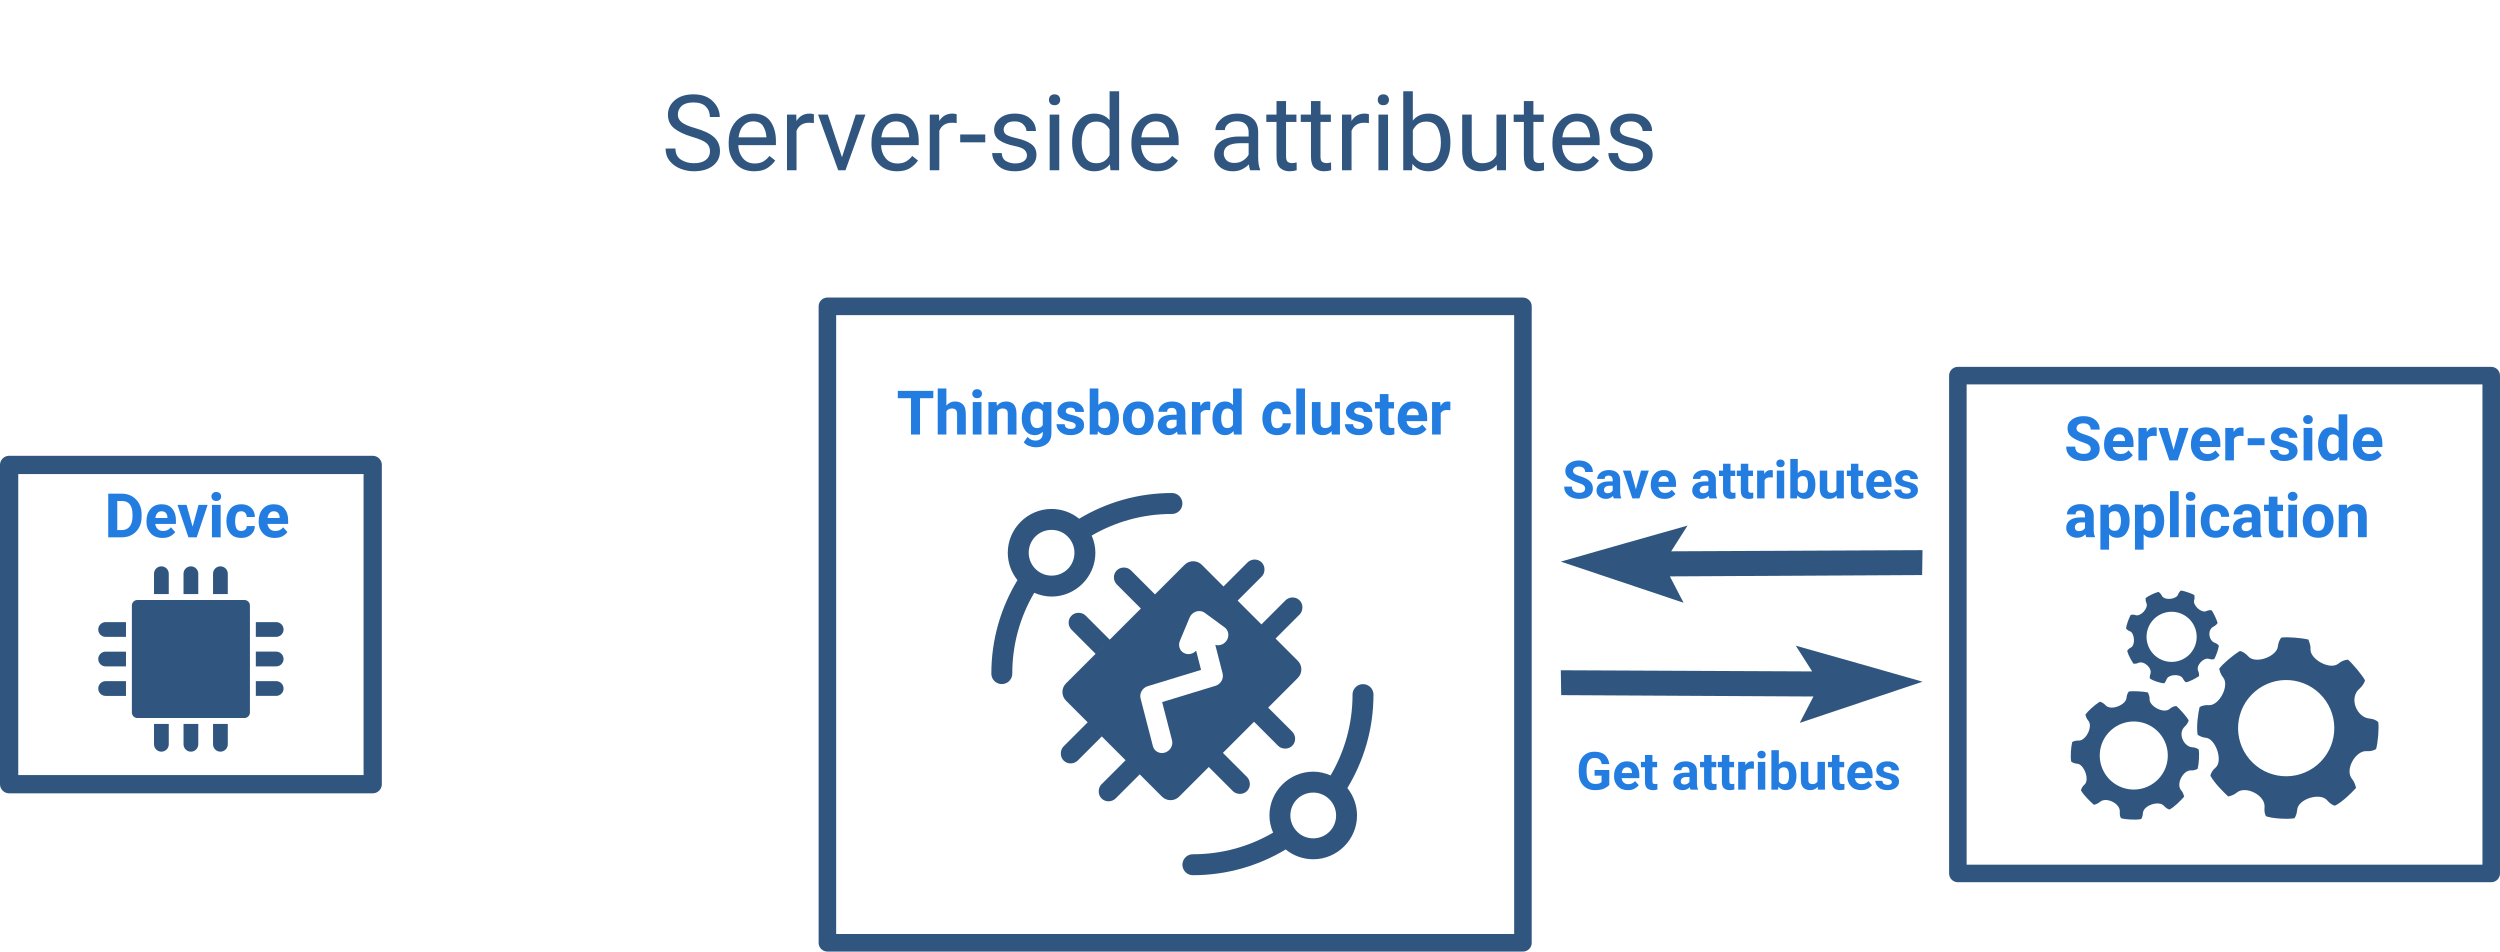
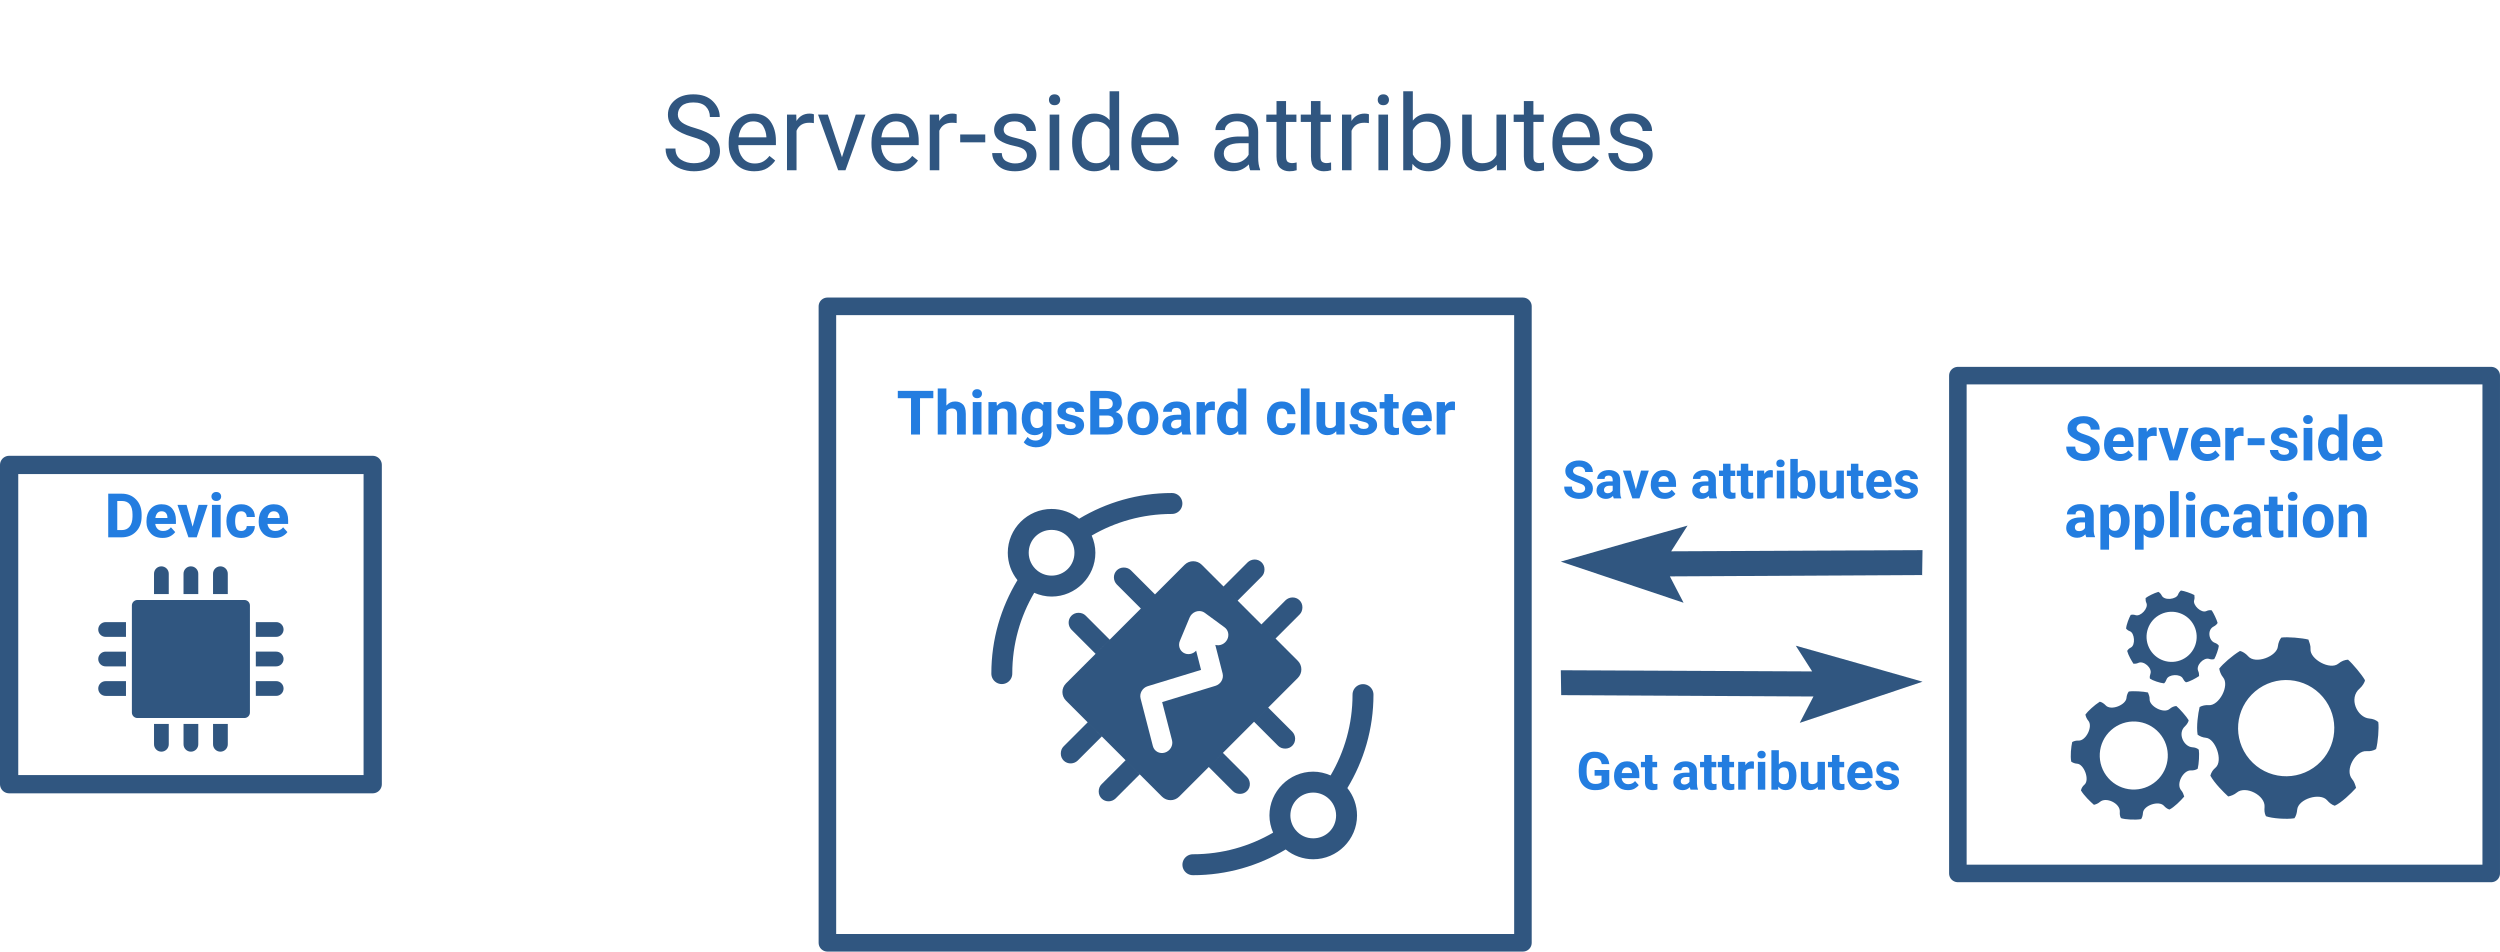
<svg xmlns="http://www.w3.org/2000/svg" id="svg2" height="271.11" width="712.29" version="1.1" viewBox="0 0 712.293 271.111">
  <g id="layer1" transform="translate(29.29 -702.95)">
    <g id="g6186">
      <g id="g9893" transform="translate(0 6.7765)">
        <g id="g4264" fill="#305680" transform="matrix(.4204 0 0 .4204 82.238 704.98)">
          <g id="g4283" transform="translate(-318.77 19.031)" fill="#305680">
            <path id="rect5324" style="color-rendering:auto;text-decoration-color:#000000;color:#000000;isolation:auto;mix-blend-mode:normal;shape-rendering:auto;solid-color:#000000;block-progression:tb;text-decoration-line:none;text-decoration-style:solid;image-rendering:auto;white-space:normal;text-indent:0;text-transform:none" d="m146.6 366.65c-2.065 0-3.739 1.674-3.739 3.739v72.522c0 2.065 1.674 3.739 3.739 3.739h72.522c2.065-0 3.739-1.674 3.739-3.739v-72.522c-0-2.065-1.674-3.739-3.739-3.739z" />
            <g id="g5386" fill-rule="evenodd" transform="translate(-257.14 294.29)">
              <path id="path5330" style="color-rendering:auto;text-decoration-color:#000000;color:#000000;isolation:auto;mix-blend-mode:normal;shape-rendering:auto;solid-color:#000000;block-progression:tb;text-decoration-line:none;text-decoration-style:solid;image-rendering:auto;white-space:normal;text-indent:0;text-transform:none" d="m419.92 49.559a5 5 0 0 0 -4.923 5.07v13.733h9.999v-13.733a5 5 0 0 0 -5.076 -5.07z" />
              <path id="path5330-6" style="color-rendering:auto;text-decoration-color:#000000;color:#000000;isolation:auto;mix-blend-mode:normal;shape-rendering:auto;solid-color:#000000;block-progression:tb;text-decoration-line:none;text-decoration-style:solid;image-rendering:auto;white-space:normal;text-indent:0;text-transform:none" d="m439.92 49.559a5 5 0 0 0 -4.923 5.07v13.733h9.999v-13.733a5 5 0 0 0 -5.076 -5.07z" />
              <path id="path5330-6-7" style="color-rendering:auto;text-decoration-color:#000000;color:#000000;isolation:auto;mix-blend-mode:normal;shape-rendering:auto;solid-color:#000000;block-progression:tb;text-decoration-line:none;text-decoration-style:solid;image-rendering:auto;white-space:normal;text-indent:0;text-transform:none" d="m459.92 49.559a5 5 0 0 0 -4.923 5.07v13.733h9.999v-13.733a5 5 0 0 0 -5.076 -5.07z" />
            </g>
            <g id="g5386-5" fill-rule="evenodd" transform="matrix(-1 0 0 -1 622.86 519.01)">
              <path id="path5330-3" style="color-rendering:auto;text-decoration-color:#000000;color:#000000;isolation:auto;mix-blend-mode:normal;shape-rendering:auto;solid-color:#000000;block-progression:tb;text-decoration-line:none;text-decoration-style:solid;image-rendering:auto;white-space:normal;text-indent:0;text-transform:none" d="m419.92 49.559a5 5 0 0 0 -4.923 5.07v13.733h9.999v-13.733a5 5 0 0 0 -5.076 -5.07z" />
              <path id="path5330-6-5" style="color-rendering:auto;text-decoration-color:#000000;color:#000000;isolation:auto;mix-blend-mode:normal;shape-rendering:auto;solid-color:#000000;block-progression:tb;text-decoration-line:none;text-decoration-style:solid;image-rendering:auto;white-space:normal;text-indent:0;text-transform:none" d="m439.92 49.559a5 5 0 0 0 -4.923 5.07v13.733h9.999v-13.733a5 5 0 0 0 -5.076 -5.07z" />
              <path id="path5330-6-7-6" style="color-rendering:auto;text-decoration-color:#000000;color:#000000;isolation:auto;mix-blend-mode:normal;shape-rendering:auto;solid-color:#000000;block-progression:tb;text-decoration-line:none;text-decoration-style:solid;image-rendering:auto;white-space:normal;text-indent:0;text-transform:none" d="m459.92 49.559a5 5 0 0 0 -4.923 5.07v13.733h9.999v-13.733a5 5 0 0 0 -5.076 -5.07z" />
            </g>
            <g id="g5386-2" fill-rule="evenodd" transform="matrix(0 -1 1 0 70.498 846.65)">
              <path id="path5330-9" style="color-rendering:auto;text-decoration-color:#000000;color:#000000;isolation:auto;mix-blend-mode:normal;shape-rendering:auto;solid-color:#000000;block-progression:tb;text-decoration-line:none;text-decoration-style:solid;image-rendering:auto;white-space:normal;text-indent:0;text-transform:none" d="m419.92 49.559a5 5 0 0 0 -4.923 5.07v13.733h9.999v-13.733a5 5 0 0 0 -5.076 -5.07z" />
              <path id="path5330-6-1" style="color-rendering:auto;text-decoration-color:#000000;color:#000000;isolation:auto;mix-blend-mode:normal;shape-rendering:auto;solid-color:#000000;block-progression:tb;text-decoration-line:none;text-decoration-style:solid;image-rendering:auto;white-space:normal;text-indent:0;text-transform:none" d="m439.92 49.559a5 5 0 0 0 -4.923 5.07v13.733h9.999v-13.733a5 5 0 0 0 -5.076 -5.07z" />
              <path id="path5330-6-7-2" style="color-rendering:auto;text-decoration-color:#000000;color:#000000;isolation:auto;mix-blend-mode:normal;shape-rendering:auto;solid-color:#000000;block-progression:tb;text-decoration-line:none;text-decoration-style:solid;image-rendering:auto;white-space:normal;text-indent:0;text-transform:none" d="m459.92 49.559a5 5 0 0 0 -4.923 5.07v13.733h9.999v-13.733a5 5 0 0 0 -5.076 -5.07z" />
            </g>
            <g id="g5386-2-7" fill-rule="evenodd" transform="matrix(0 1 -1 0 295.22 -33.352)">
              <path id="path5330-9-0" style="color-rendering:auto;text-decoration-color:#000000;color:#000000;isolation:auto;mix-blend-mode:normal;shape-rendering:auto;solid-color:#000000;block-progression:tb;text-decoration-line:none;text-decoration-style:solid;image-rendering:auto;white-space:normal;text-indent:0;text-transform:none" d="m419.92 49.559a5 5 0 0 0 -4.923 5.07v13.733h9.999v-13.733a5 5 0 0 0 -5.076 -5.07z" />
              <path id="path5330-6-1-9" style="color-rendering:auto;text-decoration-color:#000000;color:#000000;isolation:auto;mix-blend-mode:normal;shape-rendering:auto;solid-color:#000000;block-progression:tb;text-decoration-line:none;text-decoration-style:solid;image-rendering:auto;white-space:normal;text-indent:0;text-transform:none" d="m439.92 49.559a5 5 0 0 0 -4.923 5.07v13.733h9.999v-13.733a5 5 0 0 0 -5.076 -5.07z" />
              <path id="path5330-6-7-2-3" style="color-rendering:auto;text-decoration-color:#000000;color:#000000;isolation:auto;mix-blend-mode:normal;shape-rendering:auto;solid-color:#000000;block-progression:tb;text-decoration-line:none;text-decoration-style:solid;image-rendering:auto;white-space:normal;text-indent:0;text-transform:none" d="m459.92 49.559a5 5 0 0 0 -4.923 5.07v13.733h9.999v-13.733a5 5 0 0 0 -5.076 -5.07z" />
            </g>
          </g>
        </g>
        <rect id="rect6925-8-9-5-7" stroke-linejoin="round" height="90.962" width="103.59" stroke="#305680" stroke-linecap="round" y="828.64" x="-26.69" stroke-width="5.201" fill="none" />
        <text id="text4914-1-2-0-6-0" style="word-spacing:0px;letter-spacing:0px" font-weight="bold" xml:space="preserve" font-size="17.5px" line-height="125%" y="849.272" x="0.435" font-family="Roboto" fill="#237de0">
          <tspan id="tspan4916-7-0-6-5-9" x="0.435" y="849.272">Device</tspan>
        </text>
      </g>
      <g id="g10059">
        <text id="text4914-6-5-7" style="word-spacing:0px;letter-spacing:0px" font-weight="bold" xml:space="preserve" font-size="15px" line-height="125%" y="844.953" x="415.865" font-family="Roboto" fill="#237de0">
          <tspan id="tspan4916-9-0-9" x="415.865" y="844.953">Save attributes</tspan>
        </text>
        <path id="path18461-2-0-6" fill="#305680" d="m415.41 862.96c11.659 3.91 23.311 7.827 34.979 11.725-1.278-2.511-2.613-5.004-3.9-7.51l71.871-0.39 0.108-7.09-71.612 0.333c1.546-2.446 3.136-4.878 4.665-7.329-12.044 3.409-24.098 6.802-36.112 10.259z" />
        <path id="path18461-2-0-6-3" fill="#305680" d="m518.47 897.18c-11.659 3.91-23.311 7.827-34.979 11.725 1.278-2.511 2.613-5.004 3.9-7.51l-71.871-0.39-0.108-7.09 71.612 0.333c-1.546-2.446-3.136-4.878-4.665-7.329 12.044 3.409 24.098 6.802 36.112 10.259z" />
        <text id="text4914-6-5-7-6" style="word-spacing:0px;letter-spacing:0px" font-weight="bold" xml:space="preserve" font-size="15px" line-height="125%" y="927.94" x="419.833" font-family="Roboto" fill="#237de0">
          <tspan id="tspan4916-9-0-9-7" x="419.833" y="927.94">Get attributes</tspan>
        </text>
      </g>
      <g id="g9884">
        <rect id="rect6925-0" stroke-linejoin="round" height="181.34" width="198.17" stroke="#305680" stroke-linecap="round" y="790.23" x="206.45" stroke-width="5" fill="none" />
        <text id="text4914-1" style="word-spacing:0px;letter-spacing:0px" font-weight="bold" xml:space="preserve" font-size="26.216px" line-height="125%" y="826.758" x="226.163" font-family="Roboto" fill="#237de0">
-           <tspan id="tspan4916-7" font-size="17.5px" y="826.758" x="226.163">Thingsboard cluster</tspan>
+           <tspan id="tspan4916-7" font-size="17.5px" y="826.758" x="226.163">ThingsBoard cluster</tspan>
        </text>
        <g id="g4241" transform="matrix(.34024 0 0 .34024 253.16 594.24)" stroke-width="28" fill="#305680">
          <path id="path4278" style="color-rendering:auto;text-decoration-color:#000000;color:#000000;isolation:auto;mix-blend-mode:normal;shape-rendering:auto;solid-color:#000000;block-progression:tb;text-decoration-line:none;text-decoration-style:solid;image-rendering:auto;white-space:normal;text-indent:0;text-transform:none" d="m151.13 732.36c-28.363 0-54.915 7.915-77.613 21.537-6.472-5.262-14.605-8.191-23.067-8.194a8.766 8.766 0 0 0 -0.004 0c-20.154 0.001-36.679 16.528-36.678 36.682a8.766 8.766 0 0 0 0 0.011c0.01 8.415 2.927 16.483 8.103 22.927-13.83 22.83-21.87 49.58-21.87 78.17a8.766 8.766 0 1 0 17.531 0c0-24.702 6.719-47.748 18.378-67.574 4.566 1.985 9.473 3.15 14.519 3.157a8.766 8.766 0 0 0 0.012 0c20.155 0.001 36.683-16.527 36.682-36.682a8.766 8.766 0 0 0 0 -0.004c-0.002-4.999-1.139-9.863-3.083-14.397 19.717-11.484 42.585-18.095 67.085-18.095a8.766 8.766 0 1 0 0 -17.531zm-100.69 30.88c5.913 0.002 11.191 2.512 14.836 7.077a8.766 8.766 0 0 0 0.183 0.215c2.671 3.38 4.133 7.553 4.134 11.863-0.002 10.677-8.468 19.144-19.144 19.148-4.37-0.008-8.601-1.509-12-4.255a8.766 8.766 0 0 0 -0.012 -0.009c-4.514-3.633-7.136-9.098-7.144-14.893 0.003-10.677 8.47-19.144 19.148-19.146z" />
          <path id="path4486-0-9-6-9-7-6-5" style="color-rendering:auto;text-decoration-color:#000000;color:#000000;isolation:auto;mix-blend-mode:normal;shape-rendering:auto;solid-color:#000000;block-progression:tb;text-decoration-line:none;text-decoration-style:solid;image-rendering:auto;white-space:normal;text-indent:0;text-transform:none" d="m66.992 835.19c-1.492 1.558-2.366 3.71-2.258 6.071 0.096 2.045 0.913 4.02 2.337 5.518 6.805 6.856 20.223 20.223 20.223 20.223l11.844-11.83s-12.973-12.961-20.176-20.171c-1.604-1.633-3.75-2.314-6.012-2.324-2.358-0.011-4.467 0.954-5.959 2.512zm32.147 19.983-36.639 36.639c-3.975 3.976-3.975 10.421 0 14.397l18.156 18.156 31.753 31.753 30.478 30.478c3.976 3.976 10.422 3.976 14.398 0l24.791-24.791 37.914-37.914 36.639-36.639c3.975-3.976 3.975-10.422-0.001-14.398l-18.63-18.63-31.75-31.76-30.01-30c-3.976-3.975-10.421-3.975-14.397 0l-24.79 24.79-37.91 37.91zm37.911-37.91s-12.973-12.961-20.176-20.171c-1.604-1.633-3.75-2.314-6.012-2.324-4.717-0.023-8.434 3.862-8.217 8.583 0.096 2.045 0.913 4.02 2.337 5.518 6.805 6.856 20.223 20.223 20.223 20.223l11.844-11.83zm69.193 5.213s12.961-12.973 20.171-20.176c1.633-1.604 2.314-3.75 2.324-6.012 0.022-4.717-3.862-8.434-8.583-8.217-2.045 0.096-4.02 0.913-5.518 2.337-6.856 6.805-20.223 20.223-20.223 20.223l11.83 11.844zm31.753 31.753s12.961-12.973 20.171-20.176c1.633-1.604 2.314-3.75 2.324-6.012 0.022-4.717-3.862-8.434-8.583-8.217-2.045 0.096-4.02 0.913-5.518 2.337-6.856 6.805-20.223 20.223-20.223 20.223l11.83 11.844zm-18.009 69.667s12.973 12.961 20.178 20.169c1.604 1.632 3.75 2.314 6.012 2.324 4.717 0.022 8.434-3.861 8.217-8.583l-0.002 0.002c-0.096-2.045-0.914-4.021-2.338-5.519-6.805-6.856-20.222-20.222-20.222-20.222l-11.844 11.83zm-37.914 37.914s12.973 12.961 20.178 20.169c1.604 1.632 3.75 2.314 6.012 2.324 4.717 0.023 8.434-3.861 8.217-8.583h-0.002c-0.096-2.045-0.913-4.021-2.337-5.518-6.805-6.856-20.223-20.223-20.223-20.223l-11.844 11.83zm-69.667-5.687s-12.961 12.973-20.169 20.178c-1.632 1.604-2.314 3.75-2.324 6.012-0.023 4.717 3.861 8.434 8.583 8.217h-0.002c2.045-0.096 4.02-0.913 5.518-2.337 6.856-6.805 20.223-20.223 20.223-20.223l-11.82-11.84zm-31.743-31.74s-12.961 12.973-20.169 20.178c-1.632 1.604-2.314 3.75-2.324 6.012-0.023 4.717 3.861 8.434 8.583 8.217h-0.002c2.045-0.096 4.02-0.913 5.518-2.337 6.856-6.805 20.223-20.223 20.223-20.223l-11.829-11.85zm87.237-90.554c1.679-1.706 3.967-2.66 6.297-2.626 1.663 0.024 3.253 0.55 4.562 1.51l16.499 12.1c3.201 2.297 4.144 6.659 2.231 10.312-1.914 3.653-6.123 5.524-9.951 4.423l6.124 23.948c1.113 4.352-1.564 8.968-5.983 10.317l-44.642 13.631 8.246 31.883c1.173 4.37-1.502 9.044-5.955 10.407s-8.976-1.111-10.068-5.505l-10.282-39.769c-1.127-4.356 1.549-8.985 5.976-10.338l44.661-13.637-4.122-16.118c-2.763 3.064-7.234 3.808-10.586 1.762-3.353-2.047-4.614-6.29-2.986-10.047l8.117-19.454c0.433-1.038 1.067-1.989 1.862-2.797z" fill-rule="evenodd" />
          <path id="path4278-5" style="color-rendering:auto;text-decoration-color:#000000;color:#000000;isolation:auto;mix-blend-mode:normal;shape-rendering:auto;solid-color:#000000;block-progression:tb;text-decoration-line:none;text-decoration-style:solid;image-rendering:auto;white-space:normal;text-indent:0;text-transform:none" d="m168.87 1052.4c28.363 0 54.915-7.915 77.614-21.538 6.472 5.262 14.605 8.192 23.067 8.194a8.766 8.766 0 0 0 0.004 0c20.155-0.001 36.68-16.528 36.679-36.682a8.766 8.766 0 0 0 0 -0.011c-0.01-8.415-2.927-16.484-8.103-22.927 13.825-22.82 21.866-49.572 21.866-78.162a8.766 8.766 0 1 0 -17.531 0c0 24.703-6.719 47.749-18.378 67.575-4.566-1.985-9.473-3.15-14.519-3.157a8.766 8.766 0 0 0 -0.012 0c-20.155-0.001-36.683 16.527-36.682 36.682 0.002 4.999 1.139 9.863 3.083 14.397-19.717 11.484-42.586 18.095-67.086 18.095a8.766 8.766 0 1 0 0 17.531zm100.69-30.875c-5.913 0-11.191-2.512-14.836-7.077a8.766 8.766 0 0 0 -0.183 -0.215c-2.671-3.38-4.133-7.553-4.134-11.863 0.002-10.677 8.468-19.144 19.144-19.148 4.37 0.008 8.601 1.509 12 4.255a8.766 8.766 0 0 0 0.012 0.009c4.514 3.633 7.136 9.098 7.144 14.893-0.003 10.677-8.47 19.145-19.148 19.146z" />
        </g>
      </g>
      <g id="g9874" transform="translate(0 1.3865)">
        <rect id="rect6925-0-6" stroke-linejoin="round" height="141.83" width="151.96" stroke="#305680" stroke-linecap="round" y="808.59" x="528.54" stroke-width="5" fill="none" />
        <text id="text4914-1-2" style="word-spacing:0px;letter-spacing:0px" font-weight="bold" xml:space="preserve" font-size="17.5px" line-height="125%" y="832.738" x="558.814" font-family="Roboto" fill="#237de0">
          <tspan id="tspan4916-7-9" y="832.738" x="558.814">Server-side</tspan>
          <tspan id="tspan9850" y="854.613" x="558.814">application</tspan>
        </text>
        <g id="g22342" fill-rule="evenodd" transform="matrix(1.0419 -1.3599 1.3599 1.0419 -910.72 545.49)" clip-rule="evenodd" fill="#305680">
          <path id="path4298-8-9-2" d="m363.34 833.96c1.696 0.369 3.836-2.95 2.978-4.285-0.281-0.439-0.421-0.928-0.431-1.414 0.916-0.995 2.862-2.105 3.857-2.532 0.458 0.21 0.863 0.548 1.155 1.004 0.936 1.458 4.754 0.82 5.135-0.925 0.119-0.545 0.486-1.091 0.766-1.377 0.96-0.001 3.026 0.398 4.426 0.955 0.179 0.357 0.247 1.032 0.127 1.58-0.402 1.846 2.917 3.856 4.314 2.959 0.467-0.3 1.125-0.463 1.507-0.432 0.727 0.706 2.04 2.759 2.474 3.776-0.281 0.417-0.558 0.928-1.04 1.237-1.397 0.898-0.866 4.77 0.929 5.161 0.59 0.129 1.114 0.449 1.464 0.861-0.052 0.999-0.601 3.422-0.993 4.311-0.226 0.181-1.063 0.272-1.63 0.148-2.443-0.532-4.084 2.607-2.993 4.307 0.308 0.48 0.503 1.027 0.43 1.552-0.693 0.701-2.691 1.997-3.774 2.43-0.471-0.177-0.928-0.557-1.237-1.039-0.975-1.519-4.726-1.065-5.161 0.93-0.113 0.519-0.428 0.964-0.749 1.394-1.274-0.095-3.487-0.446-4.519-1.011-0.178-0.489-0.162-1.034-0.051-1.541 0.381-1.746-2.76-3.986-4.278-3.011-0.424 0.273-0.928 0.48-1.401 0.5-0.935-0.88-2.307-2.954-2.611-3.971 0.23-0.509 0.631-0.827 1.071-1.111 1.64-1.052 0.971-4.723-0.924-5.135-0.519-0.114-0.994-0.411-1.358-0.731 0.106-1.103 0.343-3.05 0.94-4.462 0.581-0.229 1.029-0.246 1.577-0.127zm4.549 3.63c-0.942 4.318 1.796 8.581 6.114 9.522 4.318 0.94 8.581-1.798 9.522-6.116 0.941-4.318-1.796-8.581-6.114-9.522-4.318-0.941-8.581 1.797-9.522 6.116z" />
          <path id="path4298-3-7-2-5" d="m370.63 810.63c0.807 0.407 2.319-0.988 2.06-1.774-0.085-0.258-0.092-0.523-0.033-0.769 0.592-0.383 1.718-0.689 2.276-0.775 0.204 0.166 0.364 0.389 0.452 0.657 0.282 0.857 2.292 1.033 2.711 0.202 0.131-0.26 0.387-0.487 0.566-0.595 0.484 0.125 1.475 0.595 2.108 1.058 0.044 0.204-0.01 0.553-0.142 0.814-0.443 0.879 0.969 2.325 1.791 2.055 0.274-0.09 0.628-0.087 0.816-0.022 0.275 0.451 0.67 1.657 0.756 2.227-0.196 0.174-0.402 0.395-0.685 0.488-0.822 0.271-1.058 2.293-0.204 2.725 0.281 0.142 0.504 0.372 0.626 0.625-0.156 0.497-0.749 1.648-1.062 2.045-0.138 0.062-0.572-0.001-0.842-0.138-1.163-0.587-2.4 0.783-2.071 1.783 0.093 0.283 0.12 0.584 0.015 0.839-0.441 0.263-1.617 0.657-2.22 0.735-0.214-0.151-0.396-0.402-0.489-0.685-0.294-0.893-2.245-1.153-2.724-0.203-0.125 0.247-0.342 0.431-0.56 0.606-0.63-0.214-1.701-0.679-2.148-1.099-0.026-0.27 0.053-0.543 0.175-0.784 0.419-0.831-0.873-2.37-1.766-2.076-0.25 0.082-0.531 0.121-0.772 0.07-0.357-0.566-0.779-1.791-0.8-2.343 0.183-0.227 0.426-0.335 0.685-0.421 0.965-0.317 1.105-2.256 0.203-2.711-0.247-0.125-0.448-0.337-0.59-0.546 0.197-0.543 0.57-1.494 1.055-2.128 0.323-0.04 0.551 0.01 0.812 0.141zm1.822 2.424c-1.037 2.056-0.211 4.563 1.844 5.6 2.056 1.037 4.563 0.21 5.6-1.845s0.211-4.563-1.844-5.599c-2.056-1.037-4.563-0.211-5.6 1.845z" />
          <path id="path4298-3-6-9-2-7" d="m347.84 818.38c1.206 0.232 2.662-2.152 2.033-3.082-0.206-0.306-0.314-0.649-0.329-0.993 0.631-0.719 1.988-1.538 2.685-1.857 0.328 0.141 0.62 0.373 0.834 0.69 0.687 1.015 3.377 0.499 3.616-0.742 0.075-0.388 0.325-0.78 0.518-0.987 0.679-0.017 2.147 0.23 3.147 0.6 0.133 0.25 0.193 0.726 0.117 1.115-0.253 1.312 2.129 2.678 3.102 2.019 0.325-0.22 0.788-0.347 1.058-0.332 0.526 0.487 1.49 1.916 1.815 2.628-0.192 0.3-0.379 0.666-0.714 0.892-0.973 0.659-0.531 3.388 0.745 3.634 0.42 0.081 0.796 0.299 1.05 0.584-0.02 0.707-0.367 2.43-0.629 3.066-0.157 0.132-0.747 0.211-1.151 0.133-1.737-0.335-2.844 1.914-2.043 3.097 0.226 0.335 0.373 0.718 0.331 1.09-0.478 0.508-1.869 1.458-2.628 1.783-0.336-0.117-0.666-0.378-0.893-0.714-0.715-1.058-3.361-0.673-3.634 0.746-0.071 0.369-0.287 0.689-0.506 0.999-0.903-0.045-2.474-0.256-3.213-0.638-0.134-0.343-0.132-0.728-0.062-1.089 0.239-1.241-2.02-2.772-3.077-2.056-0.295 0.2-0.648 0.355-0.983 0.377-0.677-0.606-1.682-2.05-1.914-2.764 0.154-0.364 0.432-0.596 0.739-0.804 1.142-0.772 0.606-3.357-0.741-3.616-0.369-0.071-0.71-0.273-0.973-0.494 0.056-0.782 0.19-2.163 0.588-3.172 0.407-0.172 0.724-0.192 1.113-0.117zm3.279 2.49c-0.592 3.07 1.417 6.038 4.487 6.63 3.07 0.591 6.038-1.419 6.63-4.489 0.592-3.07-1.417-6.038-4.487-6.63-3.07-0.592-6.038 1.418-6.63 4.488z" />
        </g>
      </g>
    </g>
    <text id="text5032" style="word-spacing:0px;letter-spacing:0px" xml:space="preserve" font-size="30px" line-height="125%" y="751.453" x="159.155" font-family="Roboto" fill="#305680">
      <tspan id="tspan5034" x="159.155" y="751.453">Server-side attributes</tspan>
    </text>
  </g>
</svg>
